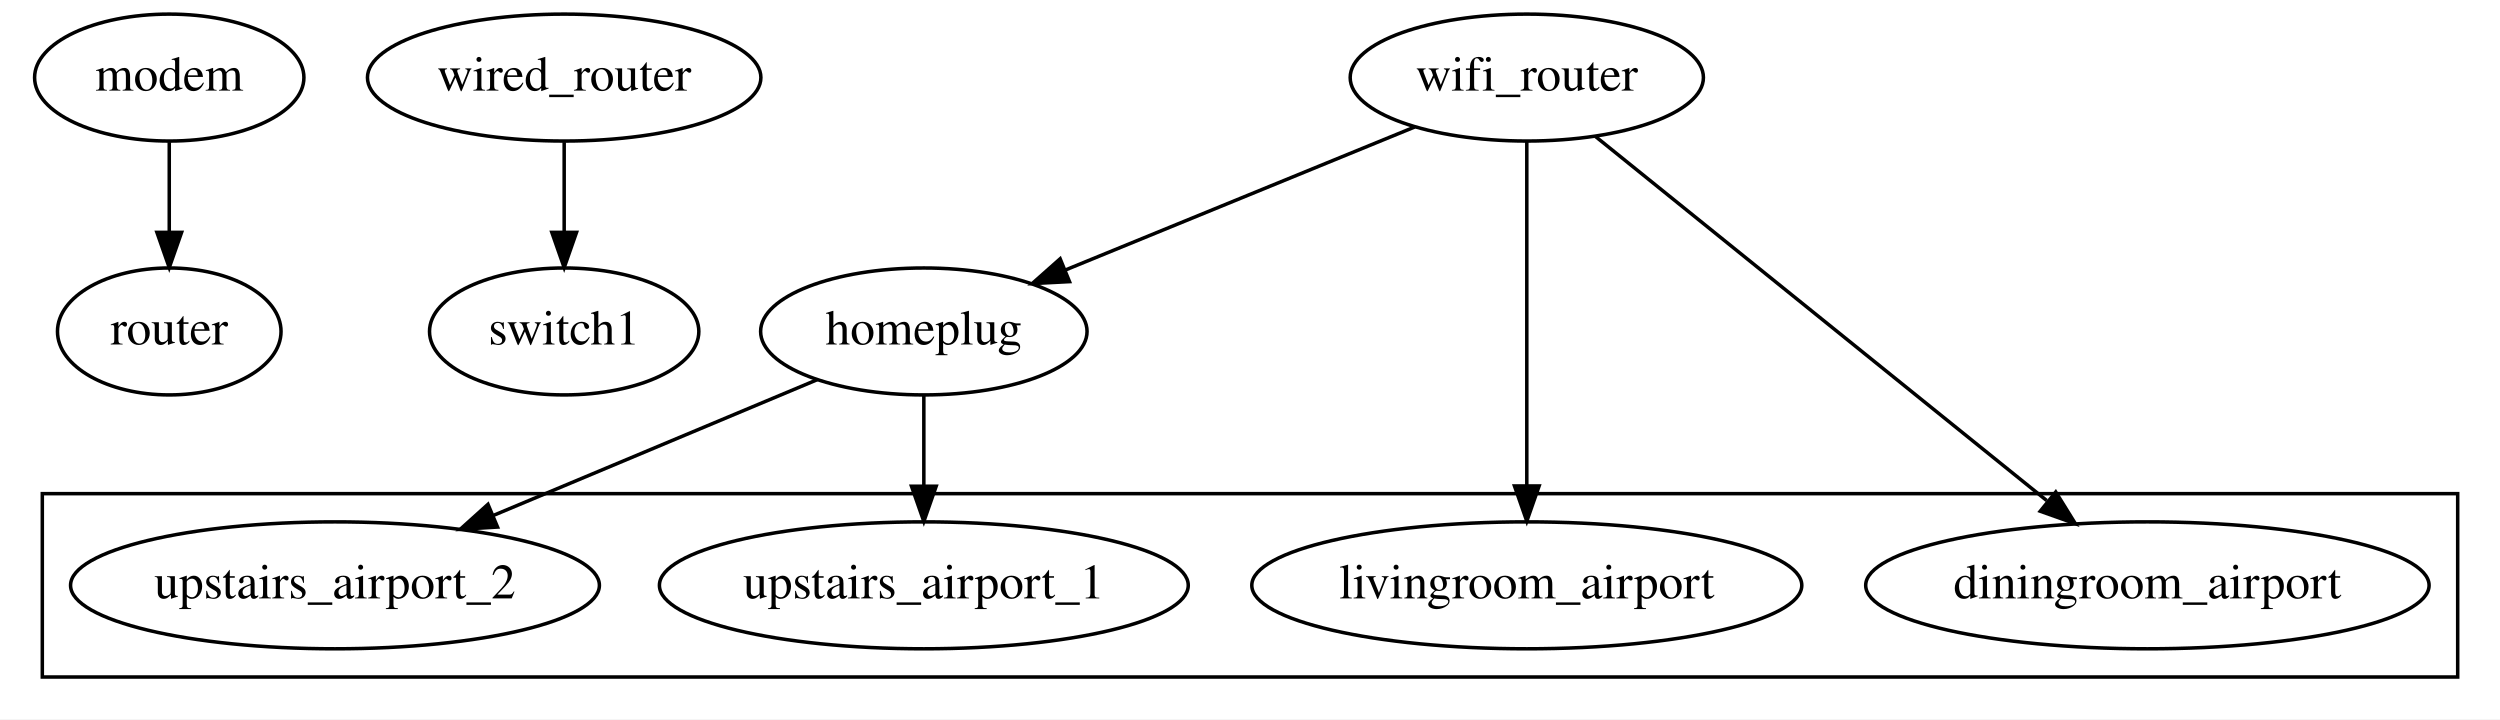
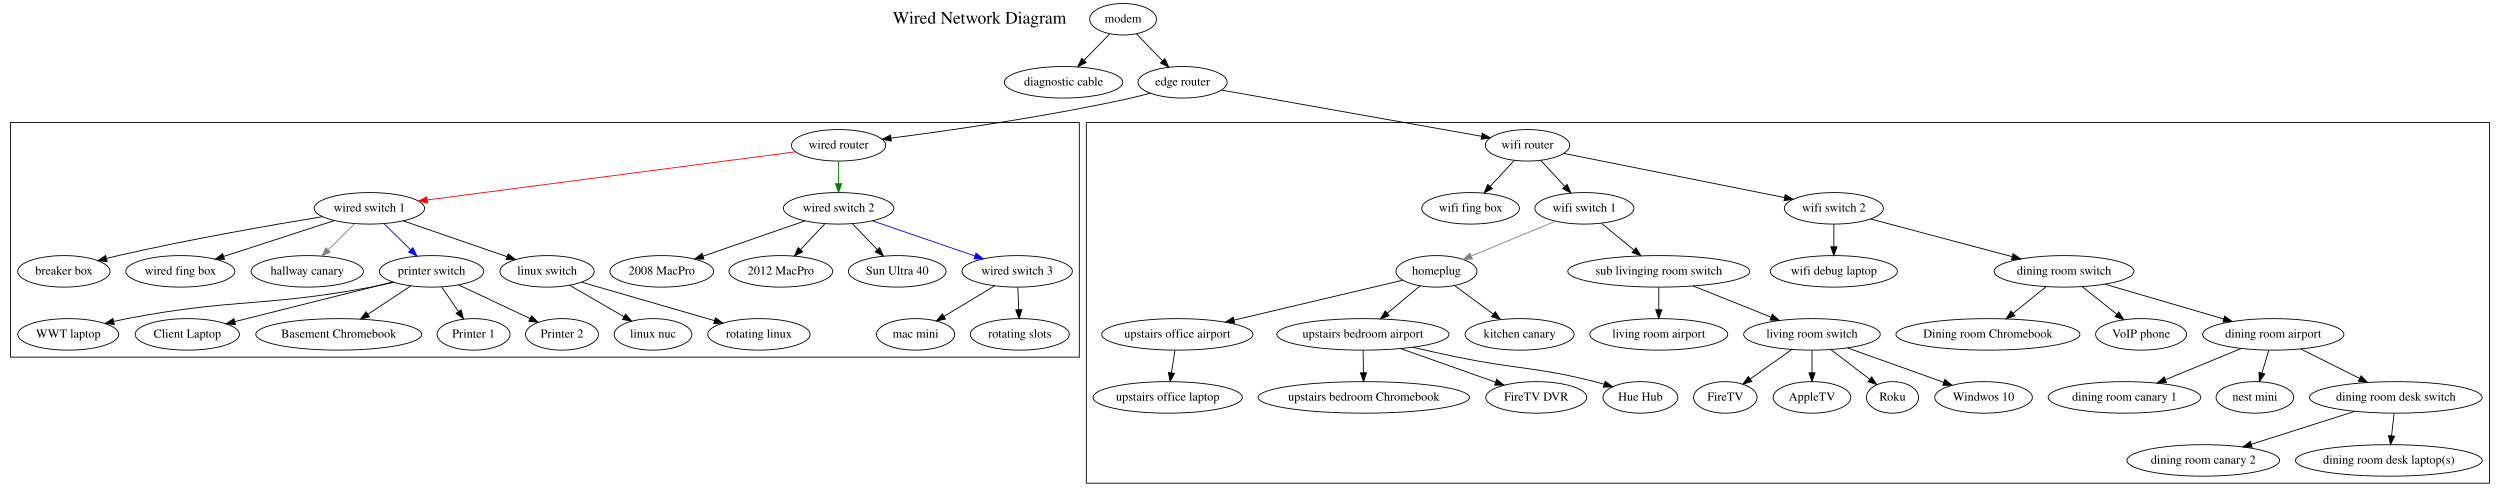
- <svg xmlns="http://www.w3.org/2000/svg" width="709pt" height="204pt" viewBox="0.00 0.00 709.00 204.00">
-   <g id="graph0" class="graph" transform="scale(1 1) rotate(0) translate(4 200)">
-     <polygon fill="white" stroke="transparent" points="-4,4 -4,-200 705,-200 705,4 -4,4" />
-     <g id="clust2" class="cluster">
-       <polygon fill="none" stroke="black" points="8,-8 8,-60 693,-60 693,-8 8,-8" />
+ <svg xmlns="http://www.w3.org/2000/svg" width="2856pt" height="564pt" viewBox="0.00 0.00 2856.00 564.00">
+   <g id="graph0" class="graph" transform="scale(1 1) rotate(0) translate(4 560)">
+     <polygon fill="white" stroke="transparent" points="-4,4 -4,-560 2852,-560 2852,4 -4,4" />
+     <g id="clust3" class="cluster">
+       <polygon fill="none" stroke="black" points="8,-152 8,-420 1229,-420 1229,-152 8,-152" />
+     </g>
+     <g id="clust9" class="cluster">
+       <polygon fill="none" stroke="black" points="1237,-8 1237,-420 2840,-420 2840,-8 1237,-8" />
    </g>
    <g id="node1" class="node">
-       <ellipse fill="none" stroke="black" cx="44" cy="-178" rx="38.19" ry="18" />
-       <text text-anchor="middle" x="44" y="-174.3" font-family="Times,serif" font-size="14.00">modem</text>
+       <text text-anchor="middle" x="1115" y="-533" font-family="Times,serif" font-size="20.00">Wired Network Diagram</text>
    </g>
    <g id="node2" class="node">
-       <ellipse fill="none" stroke="black" cx="44" cy="-106" rx="31.7" ry="18" />
-       <text text-anchor="middle" x="44" y="-102.3" font-family="Times,serif" font-size="14.00">router</text>
+       <ellipse fill="none" stroke="black" cx="1279" cy="-538" rx="38.19" ry="18" />
+       <text text-anchor="middle" x="1279" y="-534.3" font-family="Times,serif" font-size="14.00">modem</text>
+     </g>
+     <g id="node3" class="node">
+       <ellipse fill="none" stroke="black" cx="1211" cy="-466" rx="67.69" ry="18" />
+       <text text-anchor="middle" x="1211" y="-462.3" font-family="Times,serif" font-size="14.00">diagnostic cable</text>
    </g>
    <g id="edge1" class="edge">
-       <path fill="none" stroke="black" d="M44,-159.7C44,-151.98 44,-142.71 44,-134.11" />
-       <polygon fill="black" stroke="black" points="47.5,-134.1 44,-124.1 40.5,-134.1 47.5,-134.1" />
-     </g>
-     <g id="node3" class="node">
-       <ellipse fill="none" stroke="black" cx="156" cy="-178" rx="55.79" ry="18" />
-       <text text-anchor="middle" x="156" y="-174.3" font-family="Times,serif" font-size="14.00">wired_router</text>
+       <path fill="none" stroke="black" d="M1263.57,-521.12C1254.95,-512.24 1244.04,-501.01 1234.39,-491.08" />
+       <polygon fill="black" stroke="black" points="1236.8,-488.53 1227.32,-483.8 1231.77,-493.41 1236.8,-488.53" />
    </g>
    <g id="node4" class="node">
-       <ellipse fill="none" stroke="black" cx="156" cy="-106" rx="38.19" ry="18" />
-       <text text-anchor="middle" x="156" y="-102.3" font-family="Times,serif" font-size="14.00">switch1</text>
+       <ellipse fill="none" stroke="black" cx="1347" cy="-466" rx="50.89" ry="18" />
+       <text text-anchor="middle" x="1347" y="-462.3" font-family="Times,serif" font-size="14.00">edge router</text>
    </g>
    <g id="edge2" class="edge">
-       <path fill="none" stroke="black" d="M156,-159.7C156,-151.98 156,-142.71 156,-134.11" />
-       <polygon fill="black" stroke="black" points="159.5,-134.1 156,-124.1 152.5,-134.1 159.5,-134.1" />
+       <path fill="none" stroke="black" d="M1294.43,-521.12C1303.17,-512.12 1314.28,-500.68 1324.03,-490.65" />
+       <polygon fill="black" stroke="black" points="1326.7,-492.92 1331.16,-483.31 1321.68,-488.04 1326.7,-492.92" />
    </g>
    <g id="node5" class="node">
-       <ellipse fill="none" stroke="black" cx="429" cy="-178" rx="50.09" ry="18" />
-       <text text-anchor="middle" x="429" y="-174.3" font-family="Times,serif" font-size="14.00">wifi_router</text>
+       <ellipse fill="none" stroke="black" cx="954" cy="-394" rx="53.89" ry="18" />
+       <text text-anchor="middle" x="954" y="-390.3" font-family="Times,serif" font-size="14.00">wired router</text>
+     </g>
+     <g id="edge3" class="edge">
+       <path fill="none" stroke="black" d="M1310.04,-453.6C1302.78,-451.57 1295.18,-449.6 1288,-448 1193.01,-426.86 1081.02,-410.88 1013.86,-402.24" />
+       <polygon fill="black" stroke="black" points="1014.24,-398.76 1003.88,-400.96 1013.35,-405.7 1014.24,-398.76" />
    </g>
    <g id="node6" class="node">
-       <ellipse fill="none" stroke="black" cx="258" cy="-106" rx="46.29" ry="18" />
-       <text text-anchor="middle" x="258" y="-102.3" font-family="Times,serif" font-size="14.00">homeplug</text>
-     </g>
-     <g id="edge3" class="edge">
-       <path fill="none" stroke="black" d="M397.24,-164C369.26,-152.55 328.38,-135.81 298.14,-123.43" />
-       <polygon fill="black" stroke="black" points="299.31,-120.13 288.73,-119.58 296.66,-126.61 299.31,-120.13" />
+       <ellipse fill="none" stroke="black" cx="1741" cy="-394" rx="48.19" ry="18" />
+       <text text-anchor="middle" x="1741" y="-390.3" font-family="Times,serif" font-size="14.00">wifi router</text>
+     </g>
+     <g id="edge4" class="edge">
+       <path fill="none" stroke="black" d="M1391.43,-457.11C1464.62,-444.1 1610.2,-418.24 1688.41,-404.34" />
+       <polygon fill="black" stroke="black" points="1689.29,-407.74 1698.53,-402.55 1688.07,-400.85 1689.29,-407.74" />
    </g>
    <g id="node7" class="node">
-       <ellipse fill="none" stroke="black" cx="429" cy="-34" rx="77.99" ry="18" />
-       <text text-anchor="middle" x="429" y="-30.3" font-family="Times,serif" font-size="14.00">livingroom_airport</text>
-     </g>
-     <g id="edge4" class="edge">
-       <path fill="none" stroke="black" d="M429,-159.87C429,-135.67 429,-91.21 429,-62.39" />
-       <polygon fill="black" stroke="black" points="432.5,-62.19 429,-52.19 425.5,-62.19 432.5,-62.19" />
+       <ellipse fill="none" stroke="black" cx="418" cy="-322" rx="63.09" ry="18" />
+       <text text-anchor="middle" x="418" y="-318.3" font-family="Times,serif" font-size="14.00">wired switch 1</text>
+     </g>
+     <g id="edge5" class="edge">
+       <path fill="none" stroke="red" d="M904.54,-386.54C807.75,-373.9 593.31,-345.89 484.34,-331.66" />
+       <polygon fill="red" stroke="red" points="484.5,-328.15 474.13,-330.33 483.59,-335.1 484.5,-328.15" />
    </g>
    <g id="node8" class="node">
-       <ellipse fill="none" stroke="black" cx="605" cy="-34" rx="79.89" ry="18" />
-       <text text-anchor="middle" x="605" y="-30.3" font-family="Times,serif" font-size="14.00">diningroom_airport</text>
-     </g>
-     <g id="edge5" class="edge">
-       <path fill="none" stroke="black" d="M448.51,-161.26C479.58,-136.19 540.46,-87.07 576.45,-58.04" />
-       <polygon fill="black" stroke="black" points="579.01,-60.47 584.59,-51.47 574.61,-55.02 579.01,-60.47" />
+       <ellipse fill="none" stroke="black" cx="954" cy="-322" rx="63.09" ry="18" />
+       <text text-anchor="middle" x="954" y="-318.3" font-family="Times,serif" font-size="14.00">wired switch 2</text>
+     </g>
+     <g id="edge6" class="edge">
+       <path fill="none" stroke="green" d="M954,-375.7C954,-367.98 954,-358.71 954,-350.11" />
+       <polygon fill="green" stroke="green" points="957.5,-350.1 954,-340.1 950.5,-350.1 957.5,-350.1" />
+     </g>
+     <g id="node27" class="node">
+       <ellipse fill="none" stroke="black" cx="1676" cy="-322" rx="55.79" ry="18" />
+       <text text-anchor="middle" x="1676" y="-318.3" font-family="Times,serif" font-size="14.00">wifi fing box</text>
+     </g>
+     <g id="edge25" class="edge">
+       <path fill="none" stroke="black" d="M1725.92,-376.76C1717.76,-367.97 1707.5,-356.93 1698.42,-347.14" />
+       <polygon fill="black" stroke="black" points="1700.81,-344.58 1691.45,-339.63 1695.69,-349.34 1700.81,-344.58" />
+     </g>
+     <g id="node28" class="node">
+       <ellipse fill="none" stroke="black" cx="1806" cy="-322" rx="56.59" ry="18" />
+       <text text-anchor="middle" x="1806" y="-318.3" font-family="Times,serif" font-size="14.00">wifi switch 1</text>
+     </g>
+     <g id="edge26" class="edge">
+       <path fill="none" stroke="black" d="M1756.08,-376.76C1764.24,-367.97 1774.5,-356.93 1783.58,-347.14" />
+       <polygon fill="black" stroke="black" points="1786.31,-349.34 1790.55,-339.63 1781.19,-344.58 1786.31,-349.34" />
+     </g>
+     <g id="node29" class="node">
+       <ellipse fill="none" stroke="black" cx="2091" cy="-322" rx="56.59" ry="18" />
+       <text text-anchor="middle" x="2091" y="-318.3" font-family="Times,serif" font-size="14.00">wifi switch 2</text>
+     </g>
+     <g id="edge27" class="edge">
+       <path fill="none" stroke="black" d="M1782.52,-384.7C1845.17,-372.17 1964.01,-348.4 2034.5,-334.3" />
+       <polygon fill="black" stroke="black" points="2035.41,-337.69 2044.53,-332.29 2034.04,-330.82 2035.41,-337.69" />
    </g>
    <g id="node9" class="node">
-       <ellipse fill="none" stroke="black" cx="258" cy="-34" rx="74.99" ry="18" />
-       <text text-anchor="middle" x="258" y="-30.3" font-family="Times,serif" font-size="14.00">upstairs_airport_1</text>
-     </g>
-     <g id="edge6" class="edge">
-       <path fill="none" stroke="black" d="M258,-87.7C258,-79.98 258,-70.71 258,-62.11" />
-       <polygon fill="black" stroke="black" points="261.5,-62.1 258,-52.1 254.5,-62.1 261.5,-62.1" />
+       <ellipse fill="none" stroke="black" cx="69" cy="-250" rx="52.79" ry="18" />
+       <text text-anchor="middle" x="69" y="-246.3" font-family="Times,serif" font-size="14.00">breaker box</text>
+     </g>
+     <g id="edge7" class="edge">
+       <path fill="none" stroke="black" d="M364.3,-312.48C306.42,-302.98 211.75,-286.49 131,-268 126.66,-267.01 122.17,-265.91 117.67,-264.77" />
+       <polygon fill="black" stroke="black" points="118.46,-261.35 107.9,-262.21 116.69,-268.13 118.46,-261.35" />
    </g>
    <g id="node10" class="node">
-       <ellipse fill="none" stroke="black" cx="91" cy="-34" rx="74.99" ry="18" />
-       <text text-anchor="middle" x="91" y="-30.3" font-family="Times,serif" font-size="14.00">upstairs_airport_2</text>
-     </g>
-     <g id="edge7" class="edge">
-       <path fill="none" stroke="black" d="M227.76,-92.32C202.17,-81.6 165.13,-66.07 136.05,-53.88" />
-       <polygon fill="black" stroke="black" points="137.1,-50.53 126.52,-49.89 134.39,-56.98 137.1,-50.53" />
+       <ellipse fill="none" stroke="black" cx="202" cy="-250" rx="62.29" ry="18" />
+       <text text-anchor="middle" x="202" y="-246.3" font-family="Times,serif" font-size="14.00">wired fing box</text>
+     </g>
+     <g id="edge8" class="edge">
+       <path fill="none" stroke="black" d="M377.88,-308C342.26,-296.46 290.09,-279.55 251.81,-267.14" />
+       <polygon fill="black" stroke="black" points="252.5,-263.69 241.91,-263.93 250.34,-270.35 252.5,-263.69" />
+     </g>
+     <g id="node11" class="node">
+       <ellipse fill="none" stroke="black" cx="347" cy="-250" rx="64.19" ry="18" />
+       <text text-anchor="middle" x="347" y="-246.3" font-family="Times,serif" font-size="14.00">hallway canary</text>
+     </g>
+     <g id="edge9" class="edge">
+       <path fill="none" stroke="gray" d="M401.17,-304.41C392.15,-295.52 380.89,-284.41 370.97,-274.63" />
+       <polygon fill="gray" stroke="gray" points="373.28,-272 363.71,-267.47 368.37,-276.98 373.28,-272" />
+     </g>
+     <g id="node12" class="node">
+       <ellipse fill="none" stroke="black" cx="489" cy="-250" rx="59.59" ry="18" />
+       <text text-anchor="middle" x="489" y="-246.3" font-family="Times,serif" font-size="14.00">printer switch</text>
+     </g>
+     <g id="edge10" class="edge">
+       <path fill="none" stroke="blue" d="M434.83,-304.41C443.85,-295.52 455.11,-284.41 465.03,-274.63" />
+       <polygon fill="blue" stroke="blue" points="467.63,-276.98 472.29,-267.47 462.72,-272 467.63,-276.98" />
+     </g>
+     <g id="node13" class="node">
+       <ellipse fill="none" stroke="black" cx="621" cy="-250" rx="53.89" ry="18" />
+       <text text-anchor="middle" x="621" y="-246.3" font-family="Times,serif" font-size="14.00">linux switch</text>
+     </g>
+     <g id="edge11" class="edge">
+       <path fill="none" stroke="black" d="M456.66,-307.67C490.41,-296.03 539.45,-279.12 575.17,-266.8" />
+       <polygon fill="black" stroke="black" points="576.56,-270.03 584.87,-263.46 574.27,-263.41 576.56,-270.03" />
+     </g>
+     <g id="node16" class="node">
+       <ellipse fill="none" stroke="black" cx="752" cy="-250" rx="59.29" ry="18" />
+       <text text-anchor="middle" x="752" y="-246.3" font-family="Times,serif" font-size="14.00">2008 MacPro</text>
+     </g>
+     <g id="edge14" class="edge">
+       <path fill="none" stroke="black" d="M915.53,-307.67C882.47,-296.21 834.66,-279.65 799.27,-267.38" />
+       <polygon fill="black" stroke="black" points="800.24,-264.01 789.64,-264.04 797.95,-270.63 800.24,-264.01" />
+     </g>
+     <g id="node17" class="node">
+       <ellipse fill="none" stroke="black" cx="888" cy="-250" rx="59.29" ry="18" />
+       <text text-anchor="middle" x="888" y="-246.3" font-family="Times,serif" font-size="14.00">2012 MacPro</text>
+     </g>
+     <g id="edge15" class="edge">
+       <path fill="none" stroke="black" d="M938.36,-304.41C930.06,-295.61 919.71,-284.63 910.55,-274.92" />
+       <polygon fill="black" stroke="black" points="912.94,-272.34 903.53,-267.47 907.84,-277.15 912.94,-272.34" />
+     </g>
+     <g id="node18" class="node">
+       <ellipse fill="none" stroke="black" cx="1021" cy="-250" rx="55.79" ry="18" />
+       <text text-anchor="middle" x="1021" y="-246.3" font-family="Times,serif" font-size="14.00">Sun Ultra 40</text>
+     </g>
+     <g id="edge16" class="edge">
+       <path fill="none" stroke="black" d="M969.88,-304.41C978.31,-295.61 988.81,-284.63 998.11,-274.92" />
+       <polygon fill="black" stroke="black" points="1000.85,-277.11 1005.24,-267.47 995.79,-272.27 1000.85,-277.11" />
+     </g>
+     <g id="node19" class="node">
+       <ellipse fill="none" stroke="black" cx="1158" cy="-250" rx="63.09" ry="18" />
+       <text text-anchor="middle" x="1158" y="-246.3" font-family="Times,serif" font-size="14.00">wired switch 3</text>
+     </g>
+     <g id="edge17" class="edge">
+       <path fill="none" stroke="blue" d="M992.85,-307.67C1026.03,-296.28 1073.91,-279.85 1109.58,-267.62" />
+       <polygon fill="blue" stroke="blue" points="1110.97,-270.84 1119.29,-264.28 1108.7,-264.22 1110.97,-270.84" />
+     </g>
+     <g id="node22" class="node">
+       <ellipse fill="none" stroke="black" cx="74" cy="-178" rx="57.69" ry="18" />
+       <text text-anchor="middle" x="74" y="-174.3" font-family="Times,serif" font-size="14.00">WWT laptop</text>
+     </g>
+     <g id="edge20" class="edge">
+       <path fill="none" stroke="black" d="M445.73,-237.55C437.24,-235.52 428.37,-233.57 420,-232 297.1,-209.01 263.82,-219.42 141,-196 136.04,-195.05 130.91,-193.96 125.79,-192.79" />
+       <polygon fill="black" stroke="black" points="126.54,-189.38 116,-190.48 124.93,-196.19 126.54,-189.38" />
+     </g>
+     <g id="node23" class="node">
+       <ellipse fill="none" stroke="black" cx="210" cy="-178" rx="59.59" ry="18" />
+       <text text-anchor="middle" x="210" y="-174.3" font-family="Times,serif" font-size="14.00">Client Laptop</text>
+     </g>
+     <g id="edge21" class="edge">
+       <path fill="none" stroke="black" d="M444.48,-237.83C395.49,-225.54 316.72,-205.78 264.18,-192.59" />
+       <polygon fill="black" stroke="black" points="264.91,-189.17 254.36,-190.13 263.21,-195.96 264.91,-189.17" />
+     </g>
+     <g id="node24" class="node">
+       <ellipse fill="none" stroke="black" cx="383" cy="-178" rx="94.78" ry="18" />
+       <text text-anchor="middle" x="383" y="-174.3" font-family="Times,serif" font-size="14.00">Basement Chromebook</text>
+     </g>
+     <g id="edge22" class="edge">
+       <path fill="none" stroke="black" d="M465.21,-233.29C450.79,-223.77 432.17,-211.47 416.3,-200.99" />
+       <polygon fill="black" stroke="black" points="418.09,-197.98 407.81,-195.39 414.23,-203.82 418.09,-197.98" />
+     </g>
+     <g id="node25" class="node">
+       <ellipse fill="none" stroke="black" cx="537" cy="-178" rx="41.69" ry="18" />
+       <text text-anchor="middle" x="537" y="-174.3" font-family="Times,serif" font-size="14.00">Printer 1</text>
+     </g>
+     <g id="edge23" class="edge">
+       <path fill="none" stroke="black" d="M500.62,-232.05C506.34,-223.71 513.35,-213.49 519.68,-204.25" />
+       <polygon fill="black" stroke="black" points="522.72,-206.02 525.49,-195.79 516.95,-202.06 522.72,-206.02" />
+     </g>
+     <g id="node26" class="node">
+       <ellipse fill="none" stroke="black" cx="638" cy="-178" rx="41.69" ry="18" />
+       <text text-anchor="middle" x="638" y="-174.3" font-family="Times,serif" font-size="14.00">Printer 2</text>
+     </g>
+     <g id="edge24" class="edge">
+       <path fill="none" stroke="black" d="M519.87,-234.5C543.61,-223.35 576.46,-207.91 601.5,-196.15" />
+       <polygon fill="black" stroke="black" points="603.11,-199.26 610.67,-191.84 600.13,-192.92 603.11,-199.26" />
+     </g>
+     <g id="node14" class="node">
+       <ellipse fill="none" stroke="black" cx="742" cy="-178" rx="44.39" ry="18" />
+       <text text-anchor="middle" x="742" y="-174.3" font-family="Times,serif" font-size="14.00">linux nuc</text>
+     </g>
+     <g id="edge12" class="edge">
+       <path fill="none" stroke="black" d="M646.66,-234.15C664.75,-223.69 689.13,-209.58 708.72,-198.26" />
+       <polygon fill="black" stroke="black" points="710.71,-201.14 717.61,-193.11 707.21,-195.09 710.71,-201.14" />
+     </g>
+     <g id="node15" class="node">
+       <ellipse fill="none" stroke="black" cx="863" cy="-178" rx="58.49" ry="18" />
+       <text text-anchor="middle" x="863" y="-174.3" font-family="Times,serif" font-size="14.00">rotating linux</text>
+     </g>
+     <g id="edge13" class="edge">
+       <path fill="none" stroke="black" d="M660.42,-237.6C701.85,-225.61 767.15,-206.72 812.37,-193.65" />
+       <polygon fill="black" stroke="black" points="813.34,-197.01 821.98,-190.87 811.4,-190.28 813.34,-197.01" />
+     </g>
+     <g id="node20" class="node">
+       <ellipse fill="none" stroke="black" cx="1042" cy="-178" rx="44.69" ry="18" />
+       <text text-anchor="middle" x="1042" y="-174.3" font-family="Times,serif" font-size="14.00">mac mini</text>
+     </g>
+     <g id="edge18" class="edge">
+       <path fill="none" stroke="black" d="M1132.26,-233.46C1115.16,-223.15 1092.59,-209.53 1074.29,-198.49" />
+       <polygon fill="black" stroke="black" points="1076.07,-195.47 1065.7,-193.3 1072.45,-201.46 1076.07,-195.47" />
+     </g>
+     <g id="node21" class="node">
+       <ellipse fill="none" stroke="black" cx="1161" cy="-178" rx="56.59" ry="18" />
+       <text text-anchor="middle" x="1161" y="-174.3" font-family="Times,serif" font-size="14.00">rotating slots</text>
+     </g>
+     <g id="edge19" class="edge">
+       <path fill="none" stroke="black" d="M1158.74,-231.7C1159.07,-223.98 1159.47,-214.71 1159.84,-206.11" />
+       <polygon fill="black" stroke="black" points="1163.34,-206.25 1160.27,-196.1 1156.34,-205.95 1163.34,-206.25" />
+     </g>
+     <g id="node30" class="node">
+       <ellipse fill="none" stroke="black" cx="1637" cy="-250" rx="46.29" ry="18" />
+       <text text-anchor="middle" x="1637" y="-246.3" font-family="Times,serif" font-size="14.00">homeplug</text>
+     </g>
+     <g id="edge28" class="edge">
+       <path fill="none" stroke="gray" d="M1773.01,-307.34C1745.48,-295.93 1706.16,-279.64 1676.86,-267.51" />
+       <polygon fill="gray" stroke="gray" points="1677.93,-264.16 1667.35,-263.57 1675.25,-270.63 1677.93,-264.16" />
+     </g>
+     <g id="node31" class="node">
+       <ellipse fill="none" stroke="black" cx="1891" cy="-250" rx="103.98" ry="18" />
+       <text text-anchor="middle" x="1891" y="-246.3" font-family="Times,serif" font-size="14.00">sub livinging room switch</text>
+     </g>
+     <g id="edge29" class="edge">
+       <path fill="none" stroke="black" d="M1825.71,-304.76C1836.63,-295.77 1850.4,-284.44 1862.47,-274.49" />
+       <polygon fill="black" stroke="black" points="1865.01,-276.94 1870.51,-267.88 1860.56,-271.53 1865.01,-276.94" />
+     </g>
+     <g id="node32" class="node">
+       <ellipse fill="none" stroke="black" cx="2091" cy="-250" rx="72.59" ry="18" />
+       <text text-anchor="middle" x="2091" y="-246.3" font-family="Times,serif" font-size="14.00">wifi debug laptop</text>
+     </g>
+     <g id="edge30" class="edge">
+       <path fill="none" stroke="black" d="M2091,-303.7C2091,-295.98 2091,-286.71 2091,-278.11" />
+       <polygon fill="black" stroke="black" points="2094.5,-278.1 2091,-268.1 2087.5,-278.1 2094.5,-278.1" />
+     </g>
+     <g id="node33" class="node">
+       <ellipse fill="none" stroke="black" cx="2354" cy="-250" rx="79.89" ry="18" />
+       <text text-anchor="middle" x="2354" y="-246.3" font-family="Times,serif" font-size="14.00">dining room switch</text>
+     </g>
+     <g id="edge31" class="edge">
+       <path fill="none" stroke="black" d="M2132.96,-309.83C2176.65,-298.2 2245.45,-279.89 2294.68,-266.79" />
+       <polygon fill="black" stroke="black" points="2295.8,-270.11 2304.57,-264.16 2294,-263.35 2295.8,-270.11" />
+     </g>
+     <g id="node48" class="node">
+       <ellipse fill="none" stroke="black" cx="1341" cy="-178" rx="86.38" ry="18" />
+       <text text-anchor="middle" x="1341" y="-174.3" font-family="Times,serif" font-size="14.00">upstairs office airport</text>
+     </g>
+     <g id="edge50" class="edge">
+       <path fill="none" stroke="black" d="M1598.61,-239.92C1549.81,-228.38 1464.84,-208.29 1405.9,-194.35" />
+       <polygon fill="black" stroke="black" points="1406.48,-190.89 1395.94,-191.99 1404.87,-197.7 1406.48,-190.89" />
+     </g>
+     <g id="node50" class="node">
+       <ellipse fill="none" stroke="black" cx="1553" cy="-178" rx="98.28" ry="18" />
+       <text text-anchor="middle" x="1553" y="-174.3" font-family="Times,serif" font-size="14.00">upstairs bedroom airport</text>
+     </g>
+     <g id="edge51" class="edge">
+       <path fill="none" stroke="black" d="M1618.36,-233.46C1607.34,-224.28 1593.17,-212.47 1580.84,-202.2" />
+       <polygon fill="black" stroke="black" points="1582.98,-199.43 1573.06,-195.71 1578.5,-204.8 1582.98,-199.43" />
+     </g>
+     <g id="node54" class="node">
+       <ellipse fill="none" stroke="black" cx="1732" cy="-178" rx="62.29" ry="18" />
+       <text text-anchor="middle" x="1732" y="-174.3" font-family="Times,serif" font-size="14.00">kitchen canary</text>
+     </g>
+     <g id="edge52" class="edge">
+       <path fill="none" stroke="black" d="M1657.61,-233.81C1670.57,-224.26 1687.5,-211.79 1701.94,-201.15" />
+       <polygon fill="black" stroke="black" points="1704.13,-203.88 1710.1,-195.13 1699.98,-198.25 1704.13,-203.88" />
+     </g>
+     <g id="node42" class="node">
+       <ellipse fill="none" stroke="black" cx="1891" cy="-178" rx="78.79" ry="18" />
+       <text text-anchor="middle" x="1891" y="-174.3" font-family="Times,serif" font-size="14.00">living room airport</text>
+     </g>
+     <g id="edge40" class="edge">
+       <path fill="none" stroke="black" d="M1891,-231.7C1891,-223.98 1891,-214.71 1891,-206.11" />
+       <polygon fill="black" stroke="black" points="1894.5,-206.1 1891,-196.1 1887.5,-206.1 1894.5,-206.1" />
+     </g>
+     <g id="node43" class="node">
+       <ellipse fill="none" stroke="black" cx="2066" cy="-178" rx="77.99" ry="18" />
+       <text text-anchor="middle" x="2066" y="-174.3" font-family="Times,serif" font-size="14.00">living room switch</text>
+     </g>
+     <g id="edge41" class="edge">
+       <path fill="none" stroke="black" d="M1930.27,-233.29C1956.6,-222.76 1991.39,-208.85 2019.15,-197.74" />
+       <polygon fill="black" stroke="black" points="2020.67,-200.9 2028.66,-193.94 2018.07,-194.4 2020.67,-200.9" />
+     </g>
+     <g id="node34" class="node">
+       <ellipse fill="none" stroke="black" cx="2267" cy="-178" rx="105.08" ry="18" />
+       <text text-anchor="middle" x="2267" y="-174.3" font-family="Times,serif" font-size="14.00">Dining room Chromebook</text>
+     </g>
+     <g id="edge32" class="edge">
+       <path fill="none" stroke="black" d="M2333.38,-232.41C2322.09,-223.32 2307.92,-211.92 2295.57,-201.99" />
+       <polygon fill="black" stroke="black" points="2297.76,-199.25 2287.77,-195.71 2293.37,-204.71 2297.76,-199.25" />
+     </g>
+     <g id="node35" class="node">
+       <ellipse fill="none" stroke="black" cx="2442" cy="-178" rx="51.99" ry="18" />
+       <text text-anchor="middle" x="2442" y="-174.3" font-family="Times,serif" font-size="14.00">VoIP phone</text>
+     </g>
+     <g id="edge33" class="edge">
+       <path fill="none" stroke="black" d="M2374.85,-232.41C2386.61,-223.06 2401.45,-211.25 2414.19,-201.12" />
+       <polygon fill="black" stroke="black" points="2416.55,-203.71 2422.2,-194.75 2412.2,-198.24 2416.55,-203.71" />
+     </g>
+     <g id="node36" class="node">
+       <ellipse fill="none" stroke="black" cx="2593" cy="-178" rx="80.69" ry="18" />
+       <text text-anchor="middle" x="2593" y="-174.3" font-family="Times,serif" font-size="14.00">dining room airport</text>
+     </g>
+     <g id="edge34" class="edge">
+       <path fill="none" stroke="black" d="M2400.65,-235.34C2439.51,-223.96 2494.99,-207.71 2536.39,-195.58" />
+       <polygon fill="black" stroke="black" points="2537.45,-198.92 2546.06,-192.75 2535.48,-192.2 2537.45,-198.92" />
+     </g>
+     <g id="node37" class="node">
+       <ellipse fill="none" stroke="black" cx="2423" cy="-106" rx="87.18" ry="18" />
+       <text text-anchor="middle" x="2423" y="-102.3" font-family="Times,serif" font-size="14.00">dining room canary 1</text>
+     </g>
+     <g id="edge35" class="edge">
+       <path fill="none" stroke="black" d="M2556.11,-161.81C2530.78,-151.38 2496.95,-137.45 2469.73,-126.24" />
+       <polygon fill="black" stroke="black" points="2470.98,-122.97 2460.4,-122.4 2468.32,-129.44 2470.98,-122.97" />
+     </g>
+     <g id="node38" class="node">
+       <ellipse fill="none" stroke="black" cx="2572" cy="-106" rx="44.39" ry="18" />
+       <text text-anchor="middle" x="2572" y="-102.3" font-family="Times,serif" font-size="14.00">nest mini</text>
+     </g>
+     <g id="edge36" class="edge">
+       <path fill="none" stroke="black" d="M2587.81,-159.7C2585.47,-151.9 2582.65,-142.51 2580.05,-133.83" />
+       <polygon fill="black" stroke="black" points="2583.36,-132.68 2577.13,-124.1 2576.65,-134.69 2583.36,-132.68" />
+     </g>
+     <g id="node39" class="node">
+       <ellipse fill="none" stroke="black" cx="2733" cy="-106" rx="98.58" ry="18" />
+       <text text-anchor="middle" x="2733" y="-102.3" font-family="Times,serif" font-size="14.00">dining room desk switch</text>
+     </g>
+     <g id="edge37" class="edge">
+       <path fill="none" stroke="black" d="M2624.42,-161.29C2644.22,-151.39 2670.02,-138.49 2691.5,-127.75" />
+       <polygon fill="black" stroke="black" points="2693.34,-130.75 2700.72,-123.14 2690.21,-124.48 2693.34,-130.75" />
+     </g>
+     <g id="node40" class="node">
+       <ellipse fill="none" stroke="black" cx="2513" cy="-34" rx="87.18" ry="18" />
+       <text text-anchor="middle" x="2513" y="-30.3" font-family="Times,serif" font-size="14.00">dining room canary 2</text>
+     </g>
+     <g id="edge38" class="edge">
+       <path fill="none" stroke="black" d="M2686.07,-90.07C2651.58,-79.1 2604.6,-64.15 2568.29,-52.59" />
+       <polygon fill="black" stroke="black" points="2568.94,-49.13 2558.35,-49.43 2566.82,-55.8 2568.94,-49.13" />
+     </g>
+     <g id="node41" class="node">
+       <ellipse fill="none" stroke="black" cx="2725" cy="-34" rx="106.68" ry="18" />
+       <text text-anchor="middle" x="2725" y="-30.3" font-family="Times,serif" font-size="14.00">dining room desk laptop(s)</text>
+     </g>
+     <g id="edge39" class="edge">
+       <path fill="none" stroke="black" d="M2731.02,-87.7C2730.14,-79.98 2729.08,-70.71 2728.1,-62.11" />
+       <polygon fill="black" stroke="black" points="2731.57,-61.64 2726.95,-52.1 2724.61,-62.44 2731.57,-61.64" />
+     </g>
+     <g id="node44" class="node">
+       <ellipse fill="none" stroke="black" cx="1967" cy="-106" rx="36.29" ry="18" />
+       <text text-anchor="middle" x="1967" y="-102.3" font-family="Times,serif" font-size="14.00">FireTV</text>
+     </g>
+     <g id="edge42" class="edge">
+       <path fill="none" stroke="black" d="M2043.04,-160.76C2028.9,-150.77 2010.67,-137.88 1995.6,-127.23" />
+       <polygon fill="black" stroke="black" points="1997.34,-124.17 1987.15,-121.25 1993.3,-129.88 1997.34,-124.17" />
+     </g>
+     <g id="node45" class="node">
+       <ellipse fill="none" stroke="black" cx="2066" cy="-106" rx="44.39" ry="18" />
+       <text text-anchor="middle" x="2066" y="-102.3" font-family="Times,serif" font-size="14.00">AppleTV</text>
+     </g>
+     <g id="edge43" class="edge">
+       <path fill="none" stroke="black" d="M2066,-159.7C2066,-151.98 2066,-142.71 2066,-134.11" />
+       <polygon fill="black" stroke="black" points="2069.5,-134.1 2066,-124.1 2062.5,-134.1 2069.5,-134.1" />
+     </g>
+     <g id="node46" class="node">
+       <ellipse fill="none" stroke="black" cx="2158" cy="-106" rx="29.8" ry="18" />
+       <text text-anchor="middle" x="2158" y="-102.3" font-family="Times,serif" font-size="14.00">Roku</text>
+     </g>
+     <g id="edge44" class="edge">
+       <path fill="none" stroke="black" d="M2087.8,-160.41C2101,-150.37 2117.92,-137.49 2131.84,-126.9" />
+       <polygon fill="black" stroke="black" points="2134.22,-129.49 2140.06,-120.65 2129.98,-123.92 2134.22,-129.49" />
+     </g>
+     <g id="node47" class="node">
+       <ellipse fill="none" stroke="black" cx="2262" cy="-106" rx="55.79" ry="18" />
+       <text text-anchor="middle" x="2262" y="-102.3" font-family="Times,serif" font-size="14.00">Windwos 10</text>
+     </g>
+     <g id="edge45" class="edge">
+       <path fill="none" stroke="black" d="M2106.61,-162.5C2138.66,-151.05 2183.34,-135.09 2216.57,-123.22" />
+       <polygon fill="black" stroke="black" points="2217.81,-126.5 2226.05,-119.84 2215.46,-119.91 2217.81,-126.5" />
+     </g>
+     <g id="node49" class="node">
+       <ellipse fill="none" stroke="black" cx="1330" cy="-106" rx="85.29" ry="18" />
+       <text text-anchor="middle" x="1330" y="-102.3" font-family="Times,serif" font-size="14.00">upstairs office laptop</text>
+     </g>
+     <g id="edge46" class="edge">
+       <path fill="none" stroke="black" d="M1338.28,-159.7C1337.07,-151.98 1335.61,-142.71 1334.26,-134.11" />
+       <polygon fill="black" stroke="black" points="1337.7,-133.44 1332.69,-124.1 1330.78,-134.53 1337.7,-133.44" />
+     </g>
+     <g id="node51" class="node">
+       <ellipse fill="none" stroke="black" cx="1554" cy="-106" rx="120.78" ry="18" />
+       <text text-anchor="middle" x="1554" y="-102.3" font-family="Times,serif" font-size="14.00">upstairs bedroom Chromebook</text>
+     </g>
+     <g id="edge47" class="edge">
+       <path fill="none" stroke="black" d="M1553.25,-159.7C1553.36,-151.98 1553.49,-142.71 1553.61,-134.11" />
+       <polygon fill="black" stroke="black" points="1557.11,-134.15 1553.76,-124.1 1550.11,-134.05 1557.11,-134.15" />
+     </g>
+     <g id="node52" class="node">
+       <ellipse fill="none" stroke="black" cx="1751" cy="-106" rx="57.69" ry="18" />
+       <text text-anchor="middle" x="1751" y="-102.3" font-family="Times,serif" font-size="14.00">FireTV DVR</text>
+     </g>
+     <g id="edge48" class="edge">
+       <path fill="none" stroke="black" d="M1595.96,-161.81C1627.92,-150.51 1671.48,-135.11 1704.3,-123.51" />
+       <polygon fill="black" stroke="black" points="1705.85,-126.68 1714.11,-120.04 1703.51,-120.08 1705.85,-126.68" />
+     </g>
+     <g id="node53" class="node">
+       <ellipse fill="none" stroke="black" cx="1870" cy="-106" rx="42.79" ry="18" />
+       <text text-anchor="middle" x="1870" y="-102.3" font-family="Times,serif" font-size="14.00">Hue Hub</text>
+     </g>
+     <g id="edge49" class="edge">
+       <path fill="none" stroke="black" d="M1609.77,-163.29C1626.26,-159.46 1644.31,-155.42 1661,-152 1730.44,-137.78 1749.26,-141.28 1818,-124 1821.42,-123.14 1824.94,-122.17 1828.46,-121.15" />
+       <polygon fill="black" stroke="black" points="1829.76,-124.41 1838.3,-118.14 1827.72,-117.71 1829.76,-124.41" />
    </g>
  </g>
</svg>
